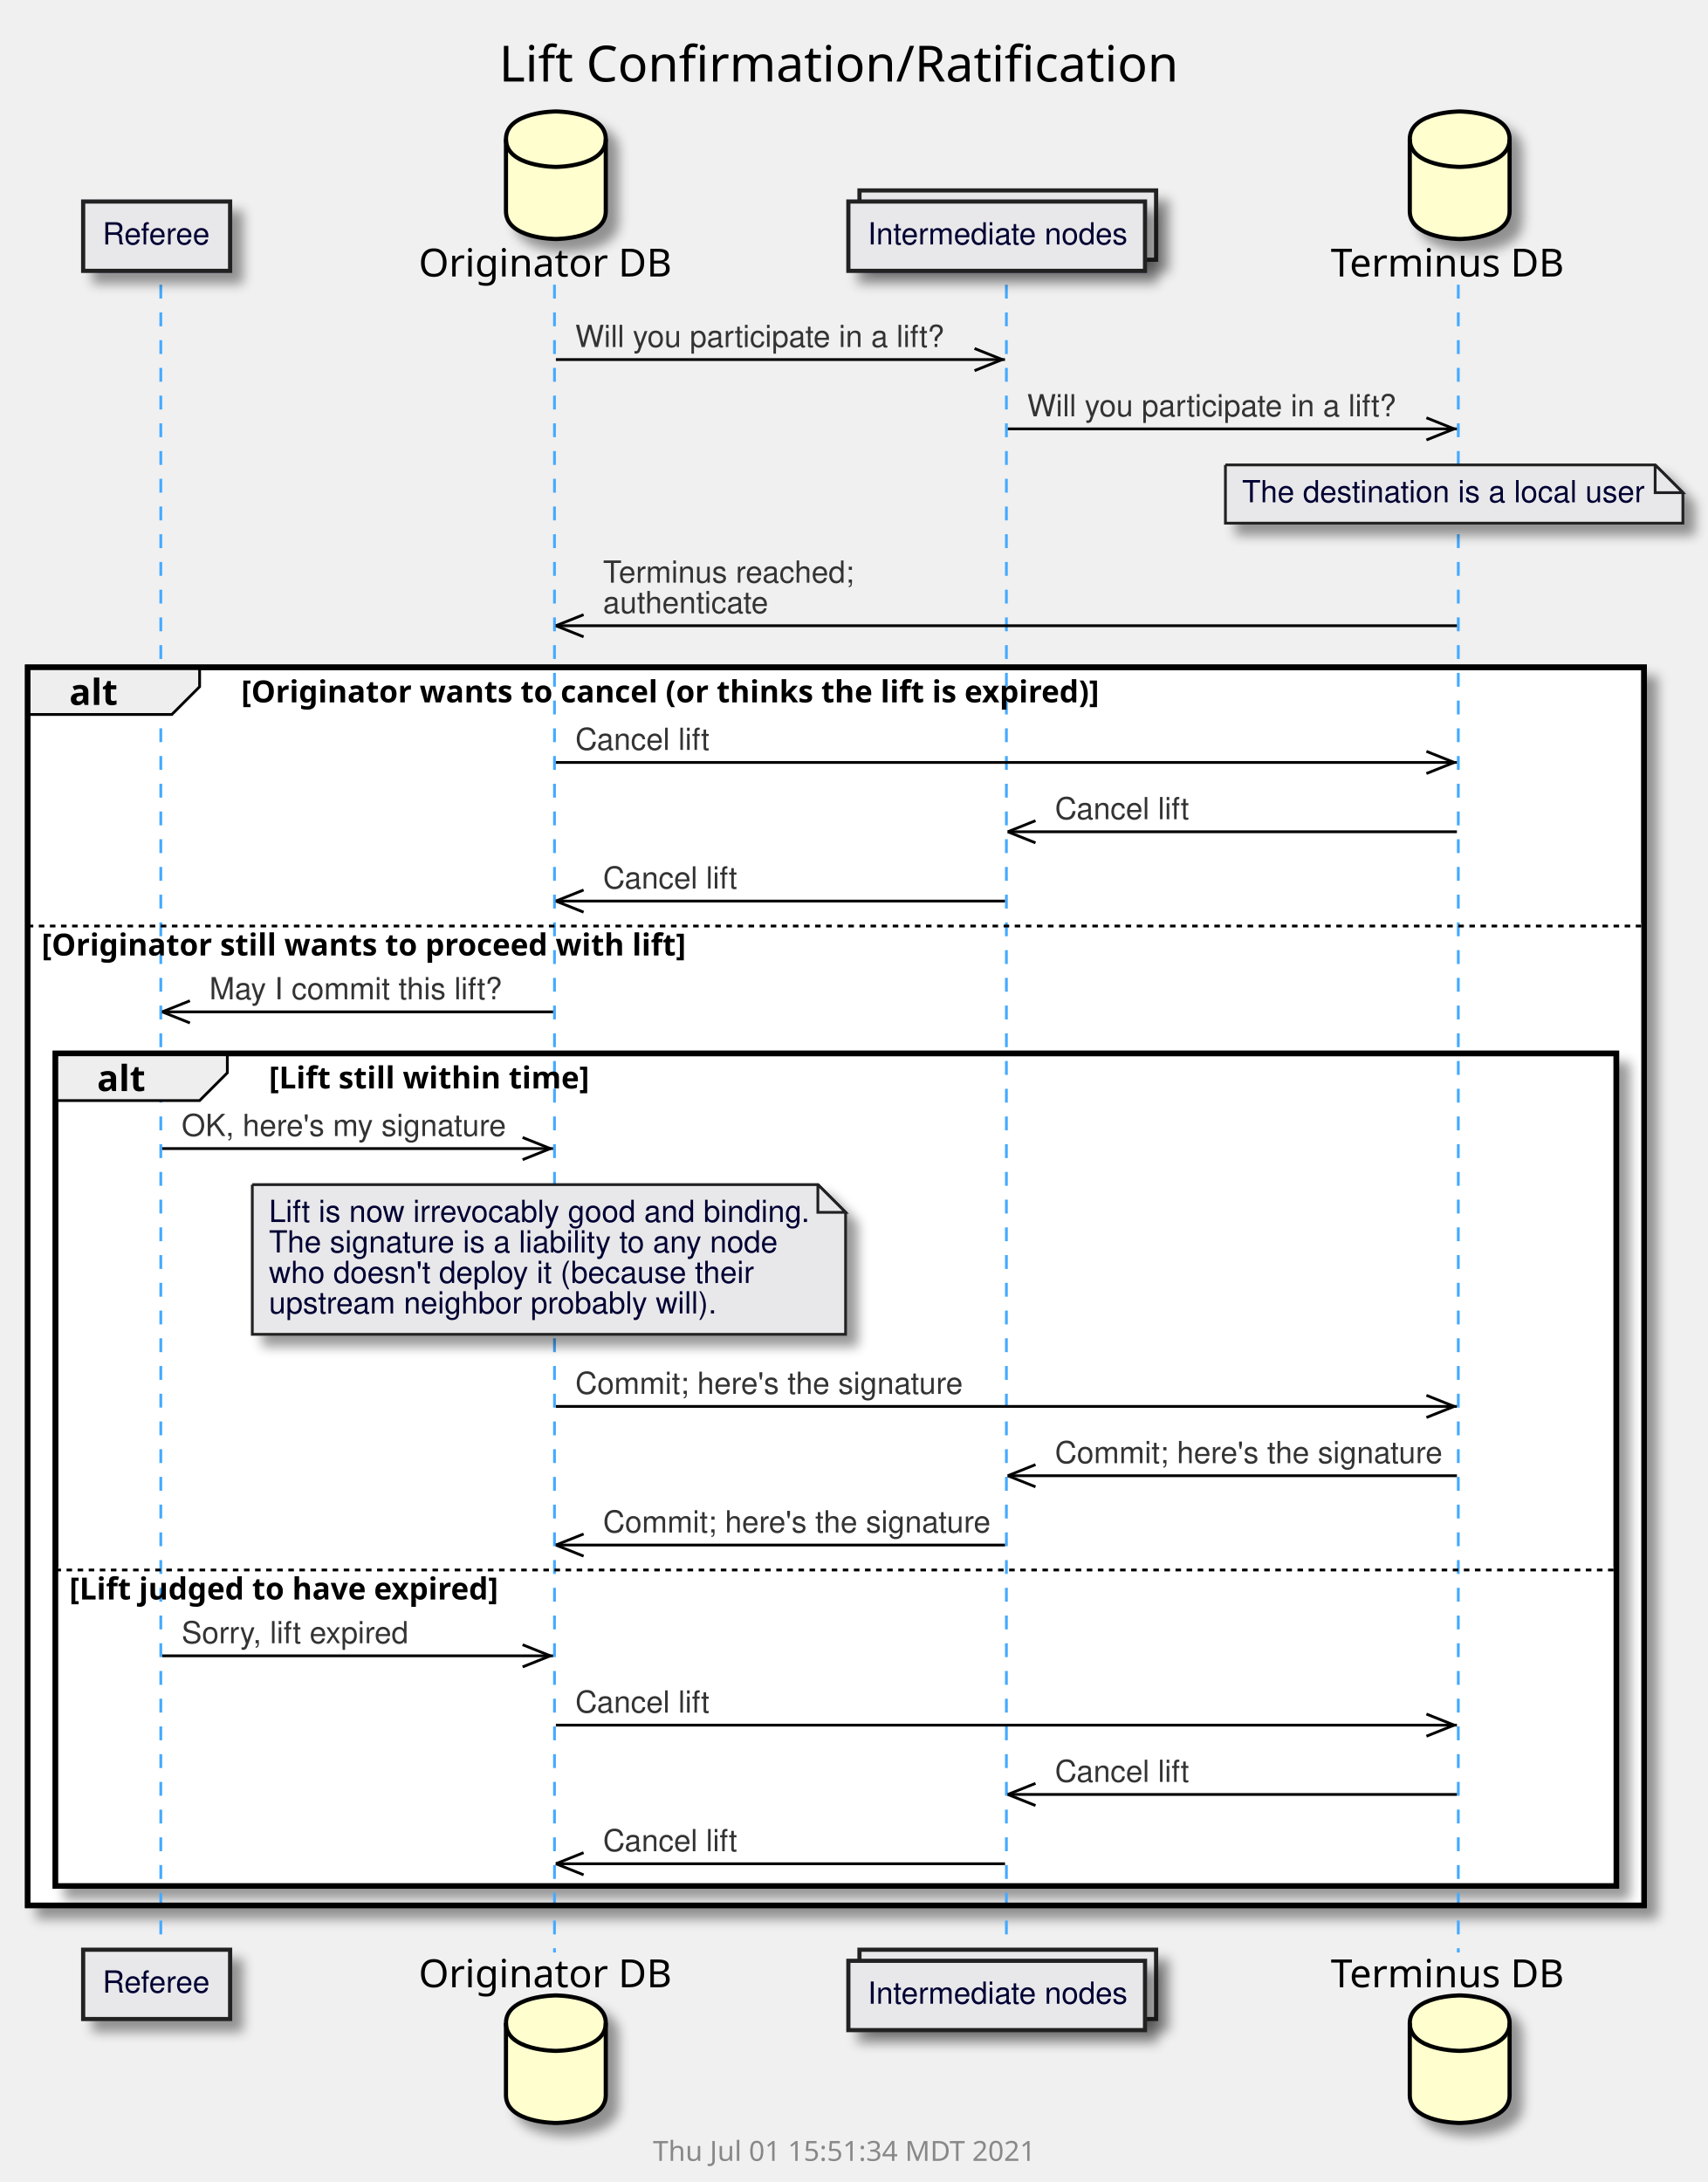
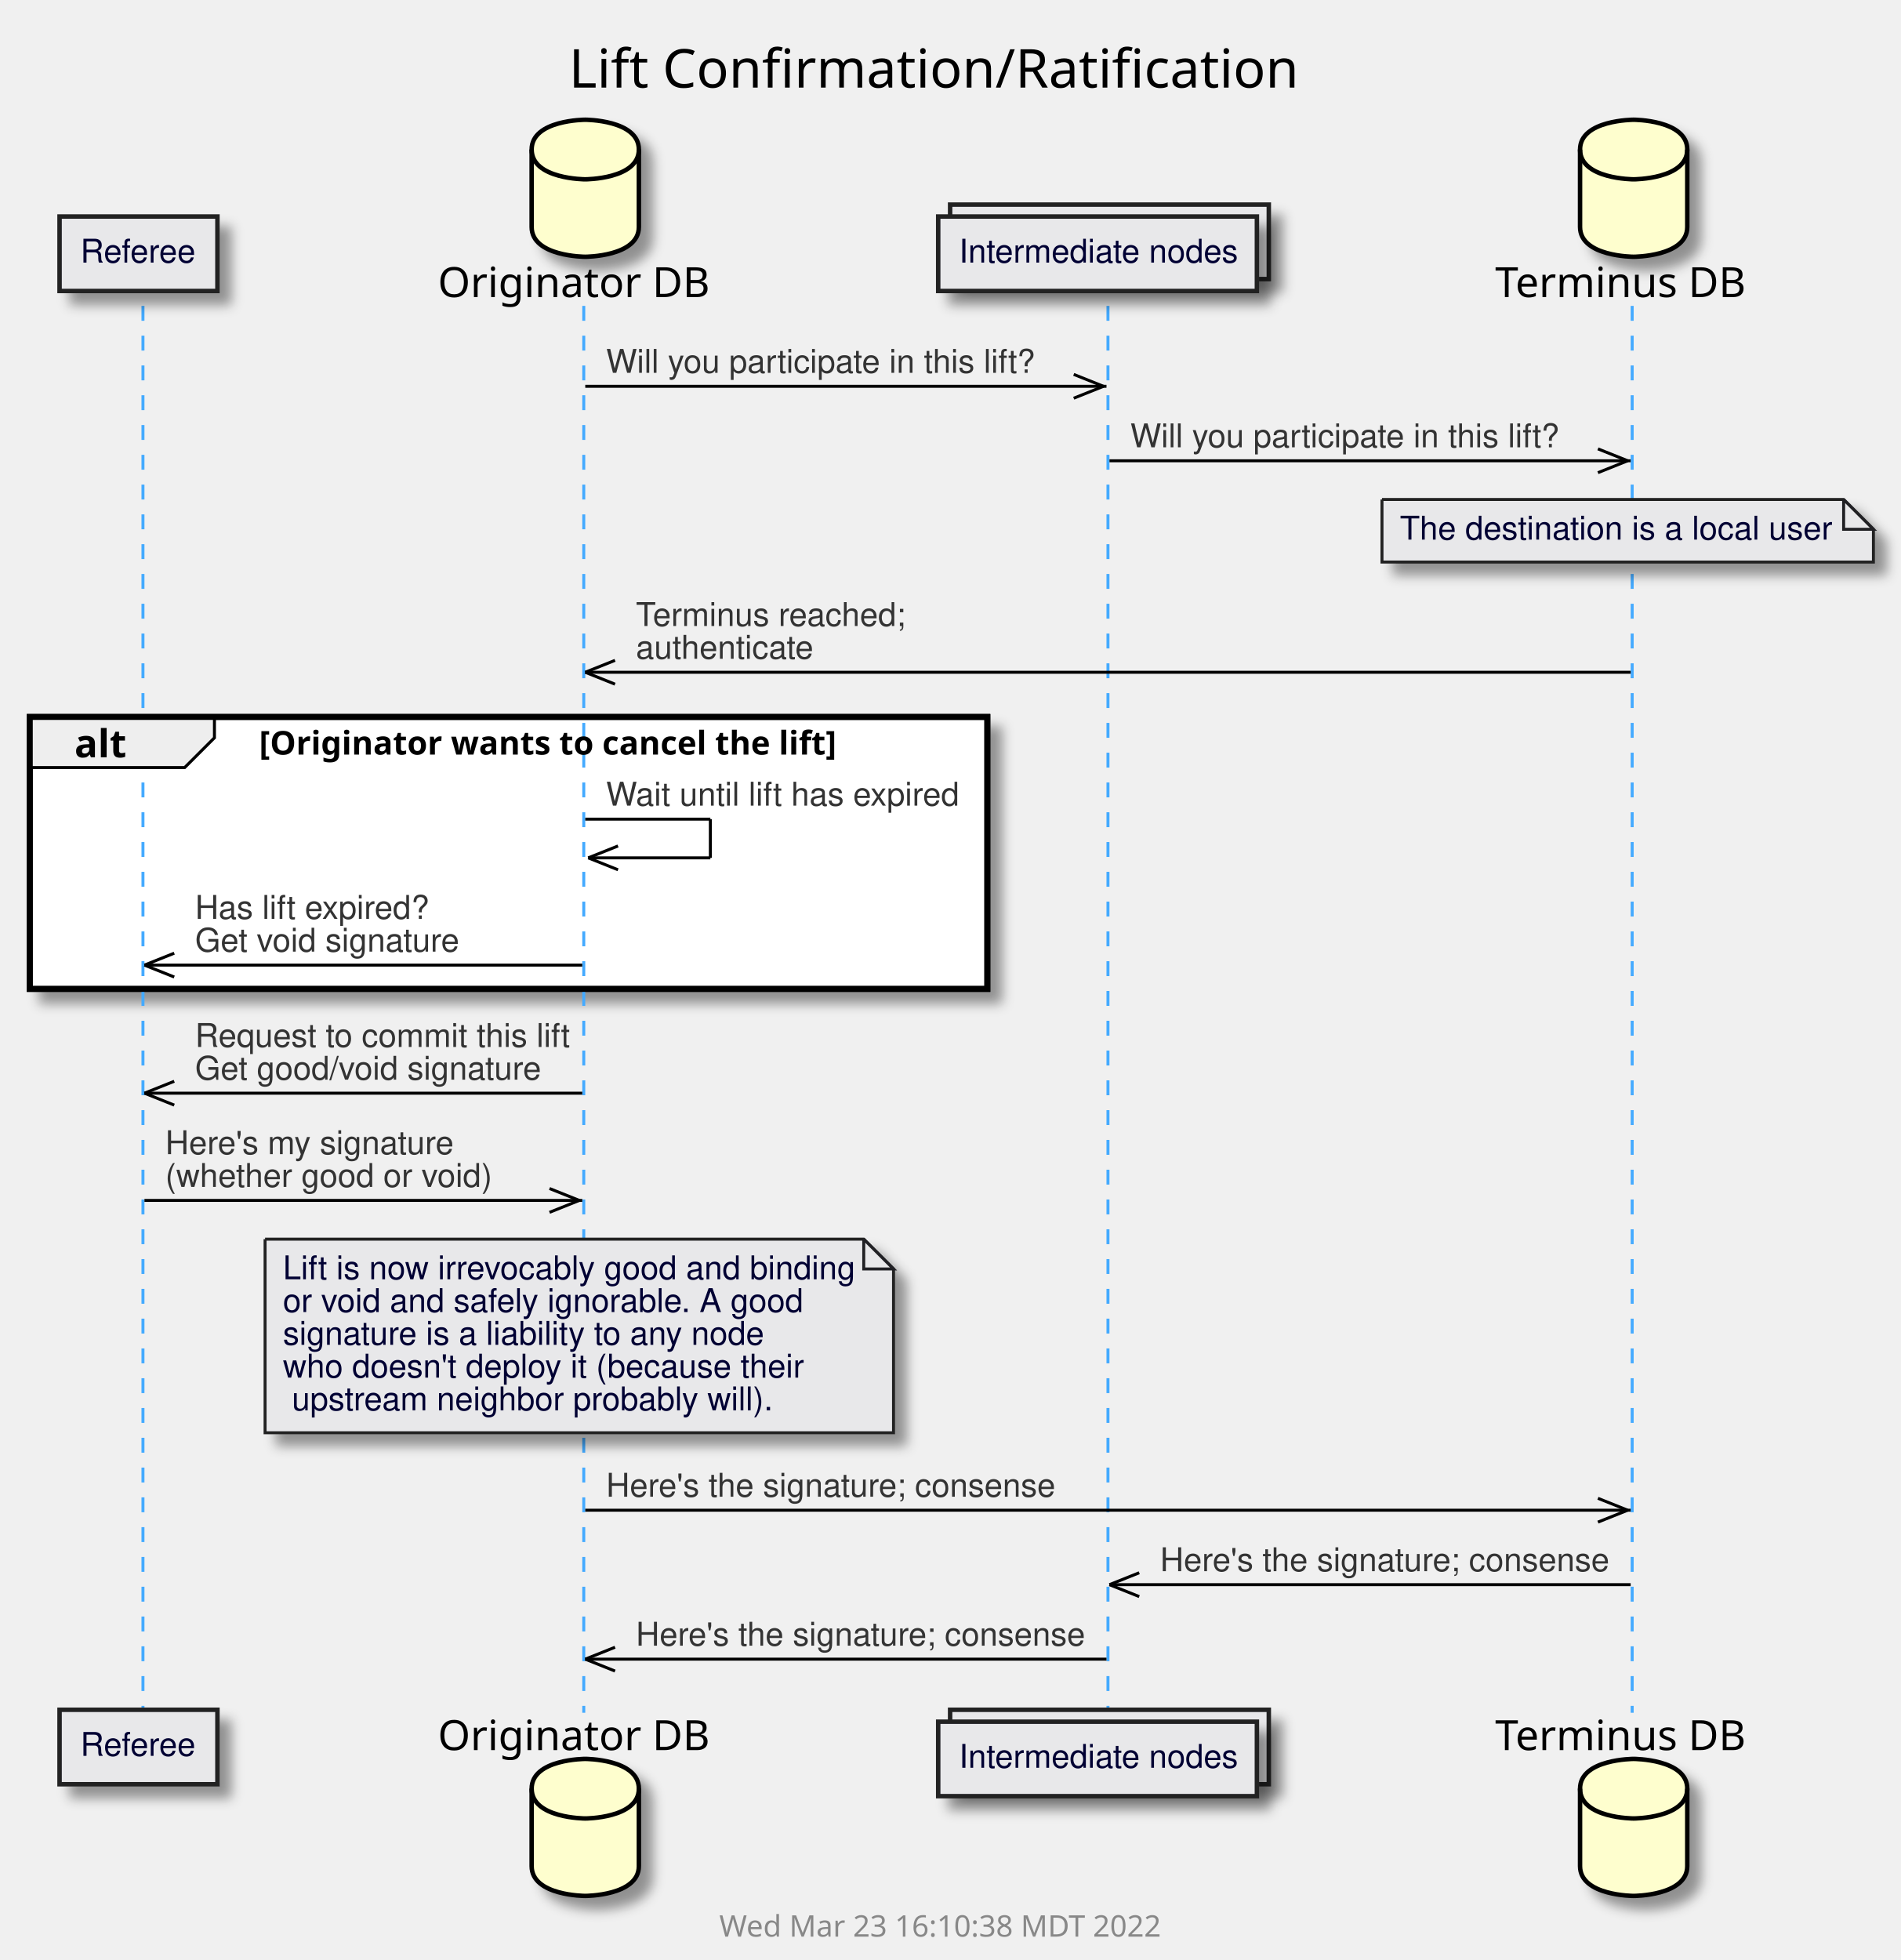
- <svg xmlns="http://www.w3.org/2000/svg" contentScriptType="application/ecmascript" contentStyleType="text/css" height="787px" preserveAspectRatio="none" style="width:616px;height:787px;" version="1.1" viewBox="0 0 616 787" width="616px" zoomAndPan="magnify">
+ <svg xmlns="http://www.w3.org/2000/svg" contentScriptType="application/ecmascript" contentStyleType="text/css" height="658px" preserveAspectRatio="none" style="width:638px;height:658px;background:#FFFFFF;" version="1.1" viewBox="0 0 638 658" width="638px" zoomAndPan="magnify">
  <defs>
-     <filter height="300%" id="f459mrw9m8ef1" width="300%" x="-1" y="-1">
+     <filter height="300%" id="f1n8t3xqgttfep" width="300%" x="-1" y="-1">
      <feGaussianBlur result="blurOut" stdDeviation="2.0" />
      <feColorMatrix in="blurOut" result="blurOut2" type="matrix" values="0 0 0 0 0 0 0 0 0 0 0 0 0 0 0 0 0 0 .4 0" />
      <feOffset dx="4.0" dy="4.0" in="blurOut2" result="blurOut3" />
      <feBlend in="SourceGraphic" in2="blurOut3" mode="normal" />
    </filter>
  </defs>
  <g>
-     <text fill="#000000" font-family="sans-serif" font-size="18" lengthAdjust="spacing" textLength="256" x="180" y="29.402">Lift Confirmation/Ratification</text>
-     <rect fill="#FFFFFF" filter="url(#f459mrw9m8ef1)" height="446.531" style="stroke:#000000;stroke-width:2.0;" width="583" x="10" y="240.688" />
-     <rect fill="#FFFFFF" height="354.221" style="stroke:none;stroke-width:1.0;" width="583" x="10" y="332.998" />
-     <rect fill="#FFFFFF" filter="url(#f459mrw9m8ef1)" height="300.266" style="stroke:#000000;stroke-width:2.0;" width="563" x="20" y="379.953" />
-     <rect fill="#FFFFFF" height="114.955" style="stroke:none;stroke-width:1.0;" width="563" x="20" y="565.264" />
-     <line style="stroke:#44AAFF;stroke-width:1.0;stroke-dasharray:5.0,5.0;" x1="58" x2="58" y1="102.688" y2="704.219" />
-     <line style="stroke:#44AAFF;stroke-width:1.0;stroke-dasharray:5.0,5.0;" x1="200" x2="200" y1="102.688" y2="704.219" />
-     <line style="stroke:#44AAFF;stroke-width:1.0;stroke-dasharray:5.0,5.0;" x1="363" x2="363" y1="102.688" y2="704.219" />
-     <line style="stroke:#44AAFF;stroke-width:1.0;stroke-dasharray:5.0,5.0;" x1="526" x2="526" y1="102.688" y2="704.219" />
-     <rect fill="#E8E8EA" filter="url(#f459mrw9m8ef1)" height="25" style="stroke:#202024;stroke-width:1.5;" width="53" x="30" y="72.688" />
-     <text fill="#000033" font-family="Helvetica" font-size="11" lengthAdjust="spacing" textLength="39" x="37" y="88.158">Referee</text>
-     <rect fill="#E8E8EA" filter="url(#f459mrw9m8ef1)" height="25" style="stroke:#202024;stroke-width:1.5;" width="53" x="30" y="703.219" />
-     <text fill="#000033" font-family="Helvetica" font-size="11" lengthAdjust="spacing" textLength="39" x="37" y="718.689">Referee</text>
-     <text fill="#000000" font-family="sans-serif" font-size="14" lengthAdjust="spacing" textLength="93" x="151" y="99.734">Originator DB</text>
-     <path d="M182.5,50.199 C182.5,40.199 200.5,40.199 200.5,40.199 C200.5,40.199 218.5,40.199 218.5,50.199 L218.5,76.199 C218.5,86.199 200.5,86.199 200.5,86.199 C200.5,86.199 182.5,86.199 182.5,76.199 L182.5,50.199 " fill="#FEFECE" filter="url(#f459mrw9m8ef1)" style="stroke:#000000;stroke-width:1.5;" />
-     <path d="M182.5,50.199 C182.5,60.199 200.5,60.199 200.5,60.199 C200.5,60.199 218.5,60.199 218.5,50.199 " fill="none" style="stroke:#000000;stroke-width:1.5;" />
-     <text fill="#000000" font-family="sans-serif" font-size="14" lengthAdjust="spacing" textLength="93" x="151" y="716.754">Originator DB</text>
-     <path d="M182.5,729.707 C182.5,719.707 200.5,719.707 200.5,719.707 C200.5,719.707 218.5,719.707 218.5,729.707 L218.5,755.707 C218.5,765.707 200.5,765.707 200.5,765.707 C200.5,765.707 182.5,765.707 182.5,755.707 L182.5,729.707 " fill="#FEFECE" filter="url(#f459mrw9m8ef1)" style="stroke:#000000;stroke-width:1.5;" />
-     <path d="M182.5,729.707 C182.5,739.707 200.5,739.707 200.5,739.707 C200.5,739.707 218.5,739.707 218.5,729.707 " fill="none" style="stroke:#000000;stroke-width:1.5;" />
-     <rect fill="#E8E8EA" filter="url(#f459mrw9m8ef1)" height="25" style="stroke:#202024;stroke-width:1.5;" width="107" x="310" y="68.688" />
-     <rect fill="#E8E8EA" filter="url(#f459mrw9m8ef1)" height="25" style="stroke:#202024;stroke-width:1.5;" width="107" x="306" y="72.688" />
-     <text fill="#000033" font-family="Helvetica" font-size="11" lengthAdjust="spacing" textLength="93" x="313" y="88.158">Intermediate nodes</text>
-     <rect fill="#E8E8EA" filter="url(#f459mrw9m8ef1)" height="25" style="stroke:#202024;stroke-width:1.5;" width="107" x="310" y="703.219" />
-     <rect fill="#E8E8EA" filter="url(#f459mrw9m8ef1)" height="25" style="stroke:#202024;stroke-width:1.5;" width="107" x="306" y="707.219" />
-     <text fill="#000033" font-family="Helvetica" font-size="11" lengthAdjust="spacing" textLength="93" x="313" y="722.689">Intermediate nodes</text>
-     <text fill="#000000" font-family="sans-serif" font-size="14" lengthAdjust="spacing" textLength="87" x="480" y="99.734">Terminus DB</text>
-     <path d="M508.5,50.199 C508.5,40.199 526.5,40.199 526.5,40.199 C526.5,40.199 544.5,40.199 544.5,50.199 L544.5,76.199 C544.5,86.199 526.5,86.199 526.5,86.199 C526.5,86.199 508.5,86.199 508.5,76.199 L508.5,50.199 " fill="#FEFECE" filter="url(#f459mrw9m8ef1)" style="stroke:#000000;stroke-width:1.5;" />
-     <path d="M508.5,50.199 C508.5,60.199 526.5,60.199 526.5,60.199 C526.5,60.199 544.5,60.199 544.5,50.199 " fill="none" style="stroke:#000000;stroke-width:1.5;" />
-     <text fill="#000000" font-family="sans-serif" font-size="14" lengthAdjust="spacing" textLength="87" x="480" y="716.754">Terminus DB</text>
-     <path d="M508.5,729.707 C508.5,719.707 526.5,719.707 526.5,719.707 C526.5,719.707 544.5,719.707 544.5,729.707 L544.5,755.707 C544.5,765.707 526.5,765.707 526.5,765.707 C526.5,765.707 508.5,765.707 508.5,755.707 L508.5,729.707 " fill="#FEFECE" filter="url(#f459mrw9m8ef1)" style="stroke:#000000;stroke-width:1.5;" />
-     <path d="M508.5,729.707 C508.5,739.707 526.5,739.707 526.5,739.707 C526.5,739.707 544.5,739.707 544.5,729.707 " fill="none" style="stroke:#000000;stroke-width:1.5;" />
-     <line style="stroke:#000000;stroke-width:1.0;" x1="361.5" x2="351.5" y1="129.688" y2="125.688" />
-     <line style="stroke:#000000;stroke-width:1.0;" x1="361.5" x2="351.5" y1="129.688" y2="133.688" />
-     <line style="stroke:#000000;stroke-width:1.0;" x1="200.5" x2="362.5" y1="129.688" y2="129.688" />
-     <text fill="#333333" font-family="Helvetica" font-size="11" lengthAdjust="spacing" textLength="129" x="207.5" y="125.158">Will you participate in a lift?</text>
-     <line style="stroke:#000000;stroke-width:1.0;" x1="524.5" x2="514.5" y1="154.688" y2="150.688" />
-     <line style="stroke:#000000;stroke-width:1.0;" x1="524.5" x2="514.5" y1="154.688" y2="158.688" />
-     <line style="stroke:#000000;stroke-width:1.0;" x1="363.5" x2="525.5" y1="154.688" y2="154.688" />
-     <text fill="#333333" font-family="Helvetica" font-size="11" lengthAdjust="spacing" textLength="129" x="370.5" y="150.158">Will you participate in a lift?</text>
-     <path d="M442,167.688 L442,188.688 L607,188.688 L607,177.688 L597,167.688 L442,167.688 " fill="#E8E8EA" filter="url(#f459mrw9m8ef1)" style="stroke:#202024;stroke-width:1.0;" />
-     <path d="M597,167.688 L597,177.688 L607,177.688 L597,167.688 " fill="#E8E8EA" style="stroke:#202024;stroke-width:1.0;" />
-     <text fill="#000033" font-family="Helvetica" font-size="11" lengthAdjust="spacing" textLength="144" x="448" y="181.158">The destination is a local user</text>
-     <line style="stroke:#000000;stroke-width:1.0;" x1="200.5" x2="210.5" y1="225.688" y2="221.688" />
-     <line style="stroke:#000000;stroke-width:1.0;" x1="200.5" x2="210.5" y1="225.688" y2="229.688" />
-     <line style="stroke:#000000;stroke-width:1.0;" x1="200.5" x2="525.5" y1="225.688" y2="225.688" />
-     <text fill="#333333" font-family="Helvetica" font-size="11" lengthAdjust="spacing" textLength="92" x="217.5" y="210.158">Terminus reached;</text>
-     <text fill="#333333" font-family="Helvetica" font-size="11" lengthAdjust="spacing" textLength="59" x="217.5" y="221.158">authenticate</text>
+     <text fill="#000000" font-family="sans-serif" font-size="18" lengthAdjust="spacing" textLength="256" x="191" y="29.402">Lift Confirmation/Ratification</text>
+     <rect fill="#FFFFFF" filter="url(#f1n8t3xqgttfep)" height="91.311" style="stroke:#000000;stroke-width:2.0;" width="321.5" x="10" y="240.688" />
+     <line style="stroke:#44AAFF;stroke-width:1.0;stroke-dasharray:5.0,5.0;" x1="48" x2="48" y1="102.688" y2="574.998" />
+     <line style="stroke:#44AAFF;stroke-width:1.0;stroke-dasharray:5.0,5.0;" x1="196" x2="196" y1="102.688" y2="574.998" />
+     <line style="stroke:#44AAFF;stroke-width:1.0;stroke-dasharray:5.0,5.0;" x1="372" x2="372" y1="102.688" y2="574.998" />
+     <line style="stroke:#44AAFF;stroke-width:1.0;stroke-dasharray:5.0,5.0;" x1="548" x2="548" y1="102.688" y2="574.998" />
+     <rect fill="#E8E8EA" filter="url(#f1n8t3xqgttfep)" height="25" style="stroke:#202024;stroke-width:1.5;" width="53" x="20" y="72.688" />
+     <text fill="#000033" font-family="Helvetica" font-size="11" lengthAdjust="spacing" textLength="39" x="27" y="88.158">Referee</text>
+     <rect fill="#E8E8EA" filter="url(#f1n8t3xqgttfep)" height="25" style="stroke:#202024;stroke-width:1.5;" width="53" x="20" y="573.998" />
+     <text fill="#000033" font-family="Helvetica" font-size="11" lengthAdjust="spacing" textLength="39" x="27" y="589.468">Referee</text>
+     <text fill="#000000" font-family="sans-serif" font-size="14" lengthAdjust="spacing" textLength="93" x="147" y="99.734">Originator DB</text>
+     <path d="M178.5,50.199 C178.5,40.199 196.5,40.199 196.5,40.199 C196.5,40.199 214.5,40.199 214.5,50.199 L214.5,76.199 C214.5,86.199 196.5,86.199 196.5,86.199 C196.5,86.199 178.5,86.199 178.5,76.199 L178.5,50.199 " fill="#FEFECE" filter="url(#f1n8t3xqgttfep)" style="stroke:#000000;stroke-width:1.5;" />
+     <path d="M178.5,50.199 C178.5,60.199 196.5,60.199 196.5,60.199 C196.5,60.199 214.5,60.199 214.5,50.199 " fill="none" style="stroke:#000000;stroke-width:1.5;" />
+     <text fill="#000000" font-family="sans-serif" font-size="14" lengthAdjust="spacing" textLength="93" x="147" y="587.533">Originator DB</text>
+     <path d="M178.5,600.486 C178.5,590.486 196.5,590.486 196.5,590.486 C196.5,590.486 214.5,590.486 214.5,600.486 L214.5,626.486 C214.5,636.486 196.5,636.486 196.5,636.486 C196.5,636.486 178.5,636.486 178.5,626.486 L178.5,600.486 " fill="#FEFECE" filter="url(#f1n8t3xqgttfep)" style="stroke:#000000;stroke-width:1.5;" />
+     <path d="M178.5,600.486 C178.5,610.486 196.5,610.486 196.5,610.486 C196.5,610.486 214.5,610.486 214.5,600.486 " fill="none" style="stroke:#000000;stroke-width:1.5;" />
+     <rect fill="#E8E8EA" filter="url(#f1n8t3xqgttfep)" height="25" style="stroke:#202024;stroke-width:1.5;" width="107" x="319" y="68.688" />
+     <rect fill="#E8E8EA" filter="url(#f1n8t3xqgttfep)" height="25" style="stroke:#202024;stroke-width:1.5;" width="107" x="315" y="72.688" />
+     <text fill="#000033" font-family="Helvetica" font-size="11" lengthAdjust="spacing" textLength="93" x="322" y="88.158">Intermediate nodes</text>
+     <rect fill="#E8E8EA" filter="url(#f1n8t3xqgttfep)" height="25" style="stroke:#202024;stroke-width:1.5;" width="107" x="319" y="573.998" />
+     <rect fill="#E8E8EA" filter="url(#f1n8t3xqgttfep)" height="25" style="stroke:#202024;stroke-width:1.5;" width="107" x="315" y="577.998" />
+     <text fill="#000033" font-family="Helvetica" font-size="11" lengthAdjust="spacing" textLength="93" x="322" y="593.468">Intermediate nodes</text>
+     <text fill="#000000" font-family="sans-serif" font-size="14" lengthAdjust="spacing" textLength="87" x="502" y="99.734">Terminus DB</text>
+     <path d="M530.5,50.199 C530.5,40.199 548.5,40.199 548.5,40.199 C548.5,40.199 566.5,40.199 566.5,50.199 L566.5,76.199 C566.5,86.199 548.5,86.199 548.5,86.199 C548.5,86.199 530.5,86.199 530.5,76.199 L530.5,50.199 " fill="#FEFECE" filter="url(#f1n8t3xqgttfep)" style="stroke:#000000;stroke-width:1.5;" />
+     <path d="M530.5,50.199 C530.5,60.199 548.5,60.199 548.5,60.199 C548.5,60.199 566.5,60.199 566.5,50.199 " fill="none" style="stroke:#000000;stroke-width:1.5;" />
+     <text fill="#000000" font-family="sans-serif" font-size="14" lengthAdjust="spacing" textLength="87" x="502" y="587.533">Terminus DB</text>
+     <path d="M530.5,600.486 C530.5,590.486 548.5,590.486 548.5,590.486 C548.5,590.486 566.5,590.486 566.5,600.486 L566.5,626.486 C566.5,636.486 548.5,636.486 548.5,636.486 C548.5,636.486 530.5,636.486 530.5,626.486 L530.5,600.486 " fill="#FEFECE" filter="url(#f1n8t3xqgttfep)" style="stroke:#000000;stroke-width:1.5;" />
+     <path d="M530.5,600.486 C530.5,610.486 548.5,610.486 548.5,610.486 C548.5,610.486 566.5,610.486 566.5,600.486 " fill="none" style="stroke:#000000;stroke-width:1.5;" />
+     <line style="stroke:#000000;stroke-width:1.0;" x1="370.5" x2="360.5" y1="129.688" y2="125.688" />
+     <line style="stroke:#000000;stroke-width:1.0;" x1="370.5" x2="360.5" y1="129.688" y2="133.688" />
+     <line style="stroke:#000000;stroke-width:1.0;" x1="196.5" x2="371.5" y1="129.688" y2="129.688" />
+     <text fill="#333333" font-family="Helvetica" font-size="11" lengthAdjust="spacing" textLength="140" x="203.5" y="125.158">Will you participate in this lift?</text>
+     <line style="stroke:#000000;stroke-width:1.0;" x1="546.5" x2="536.5" y1="154.688" y2="150.688" />
+     <line style="stroke:#000000;stroke-width:1.0;" x1="546.5" x2="536.5" y1="154.688" y2="158.688" />
+     <line style="stroke:#000000;stroke-width:1.0;" x1="372.5" x2="547.5" y1="154.688" y2="154.688" />
+     <text fill="#333333" font-family="Helvetica" font-size="11" lengthAdjust="spacing" textLength="140" x="379.5" y="150.158">Will you participate in this lift?</text>
+     <path d="M464,167.688 L464,188.688 L629,188.688 L629,177.688 L619,167.688 L464,167.688 " fill="#E8E8EA" filter="url(#f1n8t3xqgttfep)" style="stroke:#202024;stroke-width:1.0;" />
+     <path d="M619,167.688 L619,177.688 L629,177.688 L619,167.688 " fill="#E8E8EA" style="stroke:#202024;stroke-width:1.0;" />
+     <text fill="#000033" font-family="Helvetica" font-size="11" lengthAdjust="spacing" textLength="144" x="470" y="181.158">The destination is a local user</text>
+     <line style="stroke:#000000;stroke-width:1.0;" x1="196.5" x2="206.5" y1="225.688" y2="221.688" />
+     <line style="stroke:#000000;stroke-width:1.0;" x1="196.5" x2="206.5" y1="225.688" y2="229.688" />
+     <line style="stroke:#000000;stroke-width:1.0;" x1="196.5" x2="547.5" y1="225.688" y2="225.688" />
+     <text fill="#333333" font-family="Helvetica" font-size="11" lengthAdjust="spacing" textLength="92" x="213.5" y="210.158">Terminus reached;</text>
+     <text fill="#333333" font-family="Helvetica" font-size="11" lengthAdjust="spacing" textLength="59" x="213.5" y="221.158">authenticate</text>
    <path d="M10,240.688 L72,240.688 L72,247.688 L62,257.688 L10,257.688 L10,240.688 " fill="#EEEEEE" style="stroke:#000000;stroke-width:1.0;" />
-     <rect fill="none" height="446.531" style="stroke:#000000;stroke-width:2.0;" width="583" x="10" y="240.688" />
+     <rect fill="none" height="91.311" style="stroke:#000000;stroke-width:2.0;" width="321.5" x="10" y="240.688" />
    <text fill="#000000" font-family="sans-serif" font-size="13" font-weight="bold" lengthAdjust="spacing" textLength="17" x="25" y="254.256">alt</text>
-     <text fill="#000000" font-family="sans-serif" font-size="11" font-weight="bold" lengthAdjust="spacing" textLength="320" x="87" y="253.322">[Originator wants to cancel (or thinks the lift is expired)]</text>
-     <line style="stroke:#000000;stroke-width:1.0;" x1="524.5" x2="514.5" y1="274.998" y2="270.998" />
-     <line style="stroke:#000000;stroke-width:1.0;" x1="524.5" x2="514.5" y1="274.998" y2="278.998" />
-     <line style="stroke:#000000;stroke-width:1.0;" x1="200.5" x2="525.5" y1="274.998" y2="274.998" />
-     <text fill="#333333" font-family="Helvetica" font-size="11" lengthAdjust="spacing" textLength="47" x="207.5" y="270.468">Cancel lift</text>
-     <line style="stroke:#000000;stroke-width:1.0;" x1="363.5" x2="373.5" y1="299.998" y2="295.998" />
-     <line style="stroke:#000000;stroke-width:1.0;" x1="363.5" x2="373.5" y1="299.998" y2="303.998" />
-     <line style="stroke:#000000;stroke-width:1.0;" x1="363.5" x2="525.5" y1="299.998" y2="299.998" />
-     <text fill="#333333" font-family="Helvetica" font-size="11" lengthAdjust="spacing" textLength="47" x="380.5" y="295.468">Cancel lift</text>
-     <line style="stroke:#000000;stroke-width:1.0;" x1="200.5" x2="210.5" y1="324.998" y2="320.998" />
-     <line style="stroke:#000000;stroke-width:1.0;" x1="200.5" x2="210.5" y1="324.998" y2="328.998" />
-     <line style="stroke:#000000;stroke-width:1.0;" x1="200.5" x2="362.5" y1="324.998" y2="324.998" />
-     <text fill="#333333" font-family="Helvetica" font-size="11" lengthAdjust="spacing" textLength="47" x="217.5" y="320.468">Cancel lift</text>
-     <line style="stroke:#000000;stroke-width:1.0;stroke-dasharray:2.0,2.0;" x1="10" x2="593" y1="333.998" y2="333.998" />
-     <text fill="#000000" font-family="sans-serif" font-size="11" font-weight="bold" lengthAdjust="spacing" textLength="240" x="15" y="344.633">[Originator still wants to proceed with lift]</text>
-     <line style="stroke:#000000;stroke-width:1.0;" x1="58.5" x2="68.5" y1="364.953" y2="360.953" />
-     <line style="stroke:#000000;stroke-width:1.0;" x1="58.5" x2="68.5" y1="364.953" y2="368.953" />
-     <line style="stroke:#000000;stroke-width:1.0;" x1="58.5" x2="199.5" y1="364.953" y2="364.953" />
-     <text fill="#333333" font-family="Helvetica" font-size="11" lengthAdjust="spacing" textLength="104" x="75.5" y="360.423">May I commit this lift?</text>
-     <path d="M20,379.953 L82,379.953 L82,386.953 L72,396.953 L20,396.953 L20,379.953 " fill="#EEEEEE" style="stroke:#000000;stroke-width:1.0;" />
-     <rect fill="none" height="300.266" style="stroke:#000000;stroke-width:2.0;" width="563" x="20" y="379.953" />
-     <text fill="#000000" font-family="sans-serif" font-size="13" font-weight="bold" lengthAdjust="spacing" textLength="17" x="35" y="393.522">alt</text>
-     <text fill="#000000" font-family="sans-serif" font-size="11" font-weight="bold" lengthAdjust="spacing" textLength="121" x="97" y="392.588">[Lift still within time]</text>
-     <line style="stroke:#000000;stroke-width:1.0;" x1="198.5" x2="188.5" y1="414.264" y2="410.264" />
-     <line style="stroke:#000000;stroke-width:1.0;" x1="198.5" x2="188.5" y1="414.264" y2="418.264" />
-     <line style="stroke:#000000;stroke-width:1.0;" x1="58.5" x2="199.5" y1="414.264" y2="414.264" />
-     <text fill="#333333" font-family="Helvetica" font-size="11" lengthAdjust="spacing" textLength="118" x="65.5" y="409.734">OK, here's my signature</text>
-     <path d="M91,427.264 L91,481.264 L305,481.264 L305,437.264 L295,427.264 L91,427.264 " fill="#E8E8EA" filter="url(#f459mrw9m8ef1)" style="stroke:#202024;stroke-width:1.0;" />
-     <path d="M295,427.264 L295,437.264 L305,437.264 L295,427.264 " fill="#E8E8EA" style="stroke:#202024;stroke-width:1.0;" />
-     <text fill="#000033" font-family="Helvetica" font-size="11" lengthAdjust="spacing" textLength="193" x="97" y="440.734">Lift is now irrevocably good and binding.</text>
-     <text fill="#000033" font-family="Helvetica" font-size="11" lengthAdjust="spacing" textLength="181" x="97" y="451.734">The signature is a liability to any node</text>
-     <text fill="#000033" font-family="Helvetica" font-size="11" lengthAdjust="spacing" textLength="174" x="97" y="462.734">who doesn't deploy it (because their</text>
-     <text fill="#000033" font-family="Helvetica" font-size="11" lengthAdjust="spacing" textLength="160" x="97" y="473.734">upstream neighbor probably will).</text>
-     <line style="stroke:#000000;stroke-width:1.0;" x1="524.5" x2="514.5" y1="507.264" y2="503.264" />
-     <line style="stroke:#000000;stroke-width:1.0;" x1="524.5" x2="514.5" y1="507.264" y2="511.264" />
-     <line style="stroke:#000000;stroke-width:1.0;" x1="200.5" x2="525.5" y1="507.264" y2="507.264" />
-     <text fill="#333333" font-family="Helvetica" font-size="11" lengthAdjust="spacing" textLength="139" x="207.5" y="502.734">Commit; here's the signature</text>
-     <line style="stroke:#000000;stroke-width:1.0;" x1="363.5" x2="373.5" y1="532.264" y2="528.264" />
-     <line style="stroke:#000000;stroke-width:1.0;" x1="363.5" x2="373.5" y1="532.264" y2="536.264" />
-     <line style="stroke:#000000;stroke-width:1.0;" x1="363.5" x2="525.5" y1="532.264" y2="532.264" />
-     <text fill="#333333" font-family="Helvetica" font-size="11" lengthAdjust="spacing" textLength="139" x="380.5" y="527.734">Commit; here's the signature</text>
-     <line style="stroke:#000000;stroke-width:1.0;" x1="200.5" x2="210.5" y1="557.264" y2="553.264" />
-     <line style="stroke:#000000;stroke-width:1.0;" x1="200.5" x2="210.5" y1="557.264" y2="561.264" />
-     <line style="stroke:#000000;stroke-width:1.0;" x1="200.5" x2="362.5" y1="557.264" y2="557.264" />
-     <text fill="#333333" font-family="Helvetica" font-size="11" lengthAdjust="spacing" textLength="139" x="217.5" y="552.734">Commit; here's the signature</text>
-     <line style="stroke:#000000;stroke-width:1.0;stroke-dasharray:2.0,2.0;" x1="20" x2="583" y1="566.264" y2="566.264" />
-     <text fill="#000000" font-family="sans-serif" font-size="11" font-weight="bold" lengthAdjust="spacing" textLength="159" x="25" y="576.898">[Lift judged to have expired]</text>
-     <line style="stroke:#000000;stroke-width:1.0;" x1="198.5" x2="188.5" y1="597.219" y2="593.219" />
-     <line style="stroke:#000000;stroke-width:1.0;" x1="198.5" x2="188.5" y1="597.219" y2="601.219" />
-     <line style="stroke:#000000;stroke-width:1.0;" x1="58.5" x2="199.5" y1="597.219" y2="597.219" />
-     <text fill="#333333" font-family="Helvetica" font-size="11" lengthAdjust="spacing" textLength="82" x="65.5" y="592.689">Sorry, lift expired</text>
-     <line style="stroke:#000000;stroke-width:1.0;" x1="524.5" x2="514.5" y1="622.219" y2="618.219" />
-     <line style="stroke:#000000;stroke-width:1.0;" x1="524.5" x2="514.5" y1="622.219" y2="626.219" />
-     <line style="stroke:#000000;stroke-width:1.0;" x1="200.5" x2="525.5" y1="622.219" y2="622.219" />
-     <text fill="#333333" font-family="Helvetica" font-size="11" lengthAdjust="spacing" textLength="47" x="207.5" y="617.689">Cancel lift</text>
-     <line style="stroke:#000000;stroke-width:1.0;" x1="363.5" x2="373.5" y1="647.219" y2="643.219" />
-     <line style="stroke:#000000;stroke-width:1.0;" x1="363.5" x2="373.5" y1="647.219" y2="651.219" />
-     <line style="stroke:#000000;stroke-width:1.0;" x1="363.5" x2="525.5" y1="647.219" y2="647.219" />
-     <text fill="#333333" font-family="Helvetica" font-size="11" lengthAdjust="spacing" textLength="47" x="380.5" y="642.689">Cancel lift</text>
-     <line style="stroke:#000000;stroke-width:1.0;" x1="200.5" x2="210.5" y1="672.219" y2="668.219" />
-     <line style="stroke:#000000;stroke-width:1.0;" x1="200.5" x2="210.5" y1="672.219" y2="676.219" />
-     <line style="stroke:#000000;stroke-width:1.0;" x1="200.5" x2="362.5" y1="672.219" y2="672.219" />
-     <text fill="#333333" font-family="Helvetica" font-size="11" lengthAdjust="spacing" textLength="47" x="217.5" y="667.689">Cancel lift</text>
-     <text fill="#888888" font-family="sans-serif" font-size="10" lengthAdjust="spacing" textLength="145" x="235.5" y="779.375">Thu Jul 01 15:51:34 MDT 2021</text>
+     <text fill="#000000" font-family="sans-serif" font-size="11" font-weight="bold" lengthAdjust="spacing" textLength="198" x="87" y="253.322">[Originator wants to cancel the lift]</text>
+     <line style="stroke:#000000;stroke-width:1.0;" x1="196.5" x2="238.5" y1="274.998" y2="274.998" />
+     <line style="stroke:#000000;stroke-width:1.0;" x1="238.5" x2="238.5" y1="274.998" y2="287.998" />
+     <line style="stroke:#000000;stroke-width:1.0;" x1="197.5" x2="238.5" y1="287.998" y2="287.998" />
+     <line style="stroke:#000000;stroke-width:1.0;" x1="197.5" x2="207.5" y1="287.998" y2="283.998" />
+     <line style="stroke:#000000;stroke-width:1.0;" x1="197.5" x2="207.5" y1="287.998" y2="291.998" />
+     <text fill="#333333" font-family="Helvetica" font-size="11" lengthAdjust="spacing" textLength="116" x="203.5" y="270.468">Wait until lift has expired</text>
+     <line style="stroke:#000000;stroke-width:1.0;" x1="48.5" x2="58.5" y1="323.998" y2="319.998" />
+     <line style="stroke:#000000;stroke-width:1.0;" x1="48.5" x2="58.5" y1="323.998" y2="327.998" />
+     <line style="stroke:#000000;stroke-width:1.0;" x1="48.5" x2="195.5" y1="323.998" y2="323.998" />
+     <text fill="#333333" font-family="Helvetica" font-size="11" lengthAdjust="spacing" textLength="78" x="65.5" y="308.468">Has lift expired?</text>
+     <text fill="#333333" font-family="Helvetica" font-size="11" lengthAdjust="spacing" textLength="89" x="65.5" y="319.468">Get void signature</text>
+     <line style="stroke:#000000;stroke-width:1.0;" x1="48.5" x2="58.5" y1="366.998" y2="362.998" />
+     <line style="stroke:#000000;stroke-width:1.0;" x1="48.5" x2="58.5" y1="366.998" y2="370.998" />
+     <line style="stroke:#000000;stroke-width:1.0;" x1="48.5" x2="195.5" y1="366.998" y2="366.998" />
+     <text fill="#333333" font-family="Helvetica" font-size="11" lengthAdjust="spacing" textLength="124" x="65.5" y="351.468">Request to commit this lift</text>
+     <text fill="#333333" font-family="Helvetica" font-size="11" lengthAdjust="spacing" textLength="116" x="65.5" y="362.468">Get good/void signature</text>
+     <line style="stroke:#000000;stroke-width:1.0;" x1="194.5" x2="184.5" y1="402.998" y2="398.998" />
+     <line style="stroke:#000000;stroke-width:1.0;" x1="194.5" x2="184.5" y1="402.998" y2="406.998" />
+     <line style="stroke:#000000;stroke-width:1.0;" x1="48.5" x2="195.5" y1="402.998" y2="402.998" />
+     <text fill="#333333" font-family="Helvetica" font-size="11" lengthAdjust="spacing" textLength="98" x="55.5" y="387.468">Here's my signature</text>
+     <text fill="#333333" font-family="Helvetica" font-size="11" lengthAdjust="spacing" textLength="110" x="55.5" y="398.468">(whether good or void)</text>
+     <path d="M89,415.998 L89,480.998 L300,480.998 L300,425.998 L290,415.998 L89,415.998 " fill="#E8E8EA" filter="url(#f1n8t3xqgttfep)" style="stroke:#202024;stroke-width:1.0;" />
+     <path d="M290,415.998 L290,425.998 L300,425.998 L290,415.998 " fill="#E8E8EA" style="stroke:#202024;stroke-width:1.0;" />
+     <text fill="#000033" font-family="Helvetica" font-size="11" lengthAdjust="spacing" textLength="190" x="95" y="429.468">Lift is now irrevocably good and binding</text>
+     <text fill="#000033" font-family="Helvetica" font-size="11" lengthAdjust="spacing" textLength="176" x="95" y="440.468">or void and safely ignorable.  A good</text>
+     <text fill="#000033" font-family="Helvetica" font-size="11" lengthAdjust="spacing" textLength="159" x="95" y="451.468">signature is a liability to any node</text>
+     <text fill="#000033" font-family="Helvetica" font-size="11" lengthAdjust="spacing" textLength="174" x="95" y="462.468">who doesn't deploy it (because their</text>
+     <text fill="#000033" font-family="Helvetica" font-size="11" lengthAdjust="spacing" textLength="160" x="98" y="473.468">upstream neighbor probably will).</text>
+     <line style="stroke:#000000;stroke-width:1.0;" x1="546.5" x2="536.5" y1="506.998" y2="502.998" />
+     <line style="stroke:#000000;stroke-width:1.0;" x1="546.5" x2="536.5" y1="506.998" y2="510.998" />
+     <line style="stroke:#000000;stroke-width:1.0;" x1="196.5" x2="547.5" y1="506.998" y2="506.998" />
+     <text fill="#333333" font-family="Helvetica" font-size="11" lengthAdjust="spacing" textLength="152" x="203.5" y="502.468">Here's the signature; consense</text>
+     <line style="stroke:#000000;stroke-width:1.0;" x1="372.5" x2="382.5" y1="531.998" y2="527.998" />
+     <line style="stroke:#000000;stroke-width:1.0;" x1="372.5" x2="382.5" y1="531.998" y2="535.998" />
+     <line style="stroke:#000000;stroke-width:1.0;" x1="372.5" x2="547.5" y1="531.998" y2="531.998" />
+     <text fill="#333333" font-family="Helvetica" font-size="11" lengthAdjust="spacing" textLength="152" x="389.5" y="527.468">Here's the signature; consense</text>
+     <line style="stroke:#000000;stroke-width:1.0;" x1="196.5" x2="206.5" y1="556.998" y2="552.998" />
+     <line style="stroke:#000000;stroke-width:1.0;" x1="196.5" x2="206.5" y1="556.998" y2="560.998" />
+     <line style="stroke:#000000;stroke-width:1.0;" x1="196.5" x2="371.5" y1="556.998" y2="556.998" />
+     <text fill="#333333" font-family="Helvetica" font-size="11" lengthAdjust="spacing" textLength="152" x="213.5" y="552.468">Here's the signature; consense</text>
+     <text fill="#888888" font-family="sans-serif" font-size="10" lengthAdjust="spacing" textLength="155" x="241.5" y="650.154">Wed Mar 23 16:10:38 MDT 2022</text>
  </g>
</svg>
